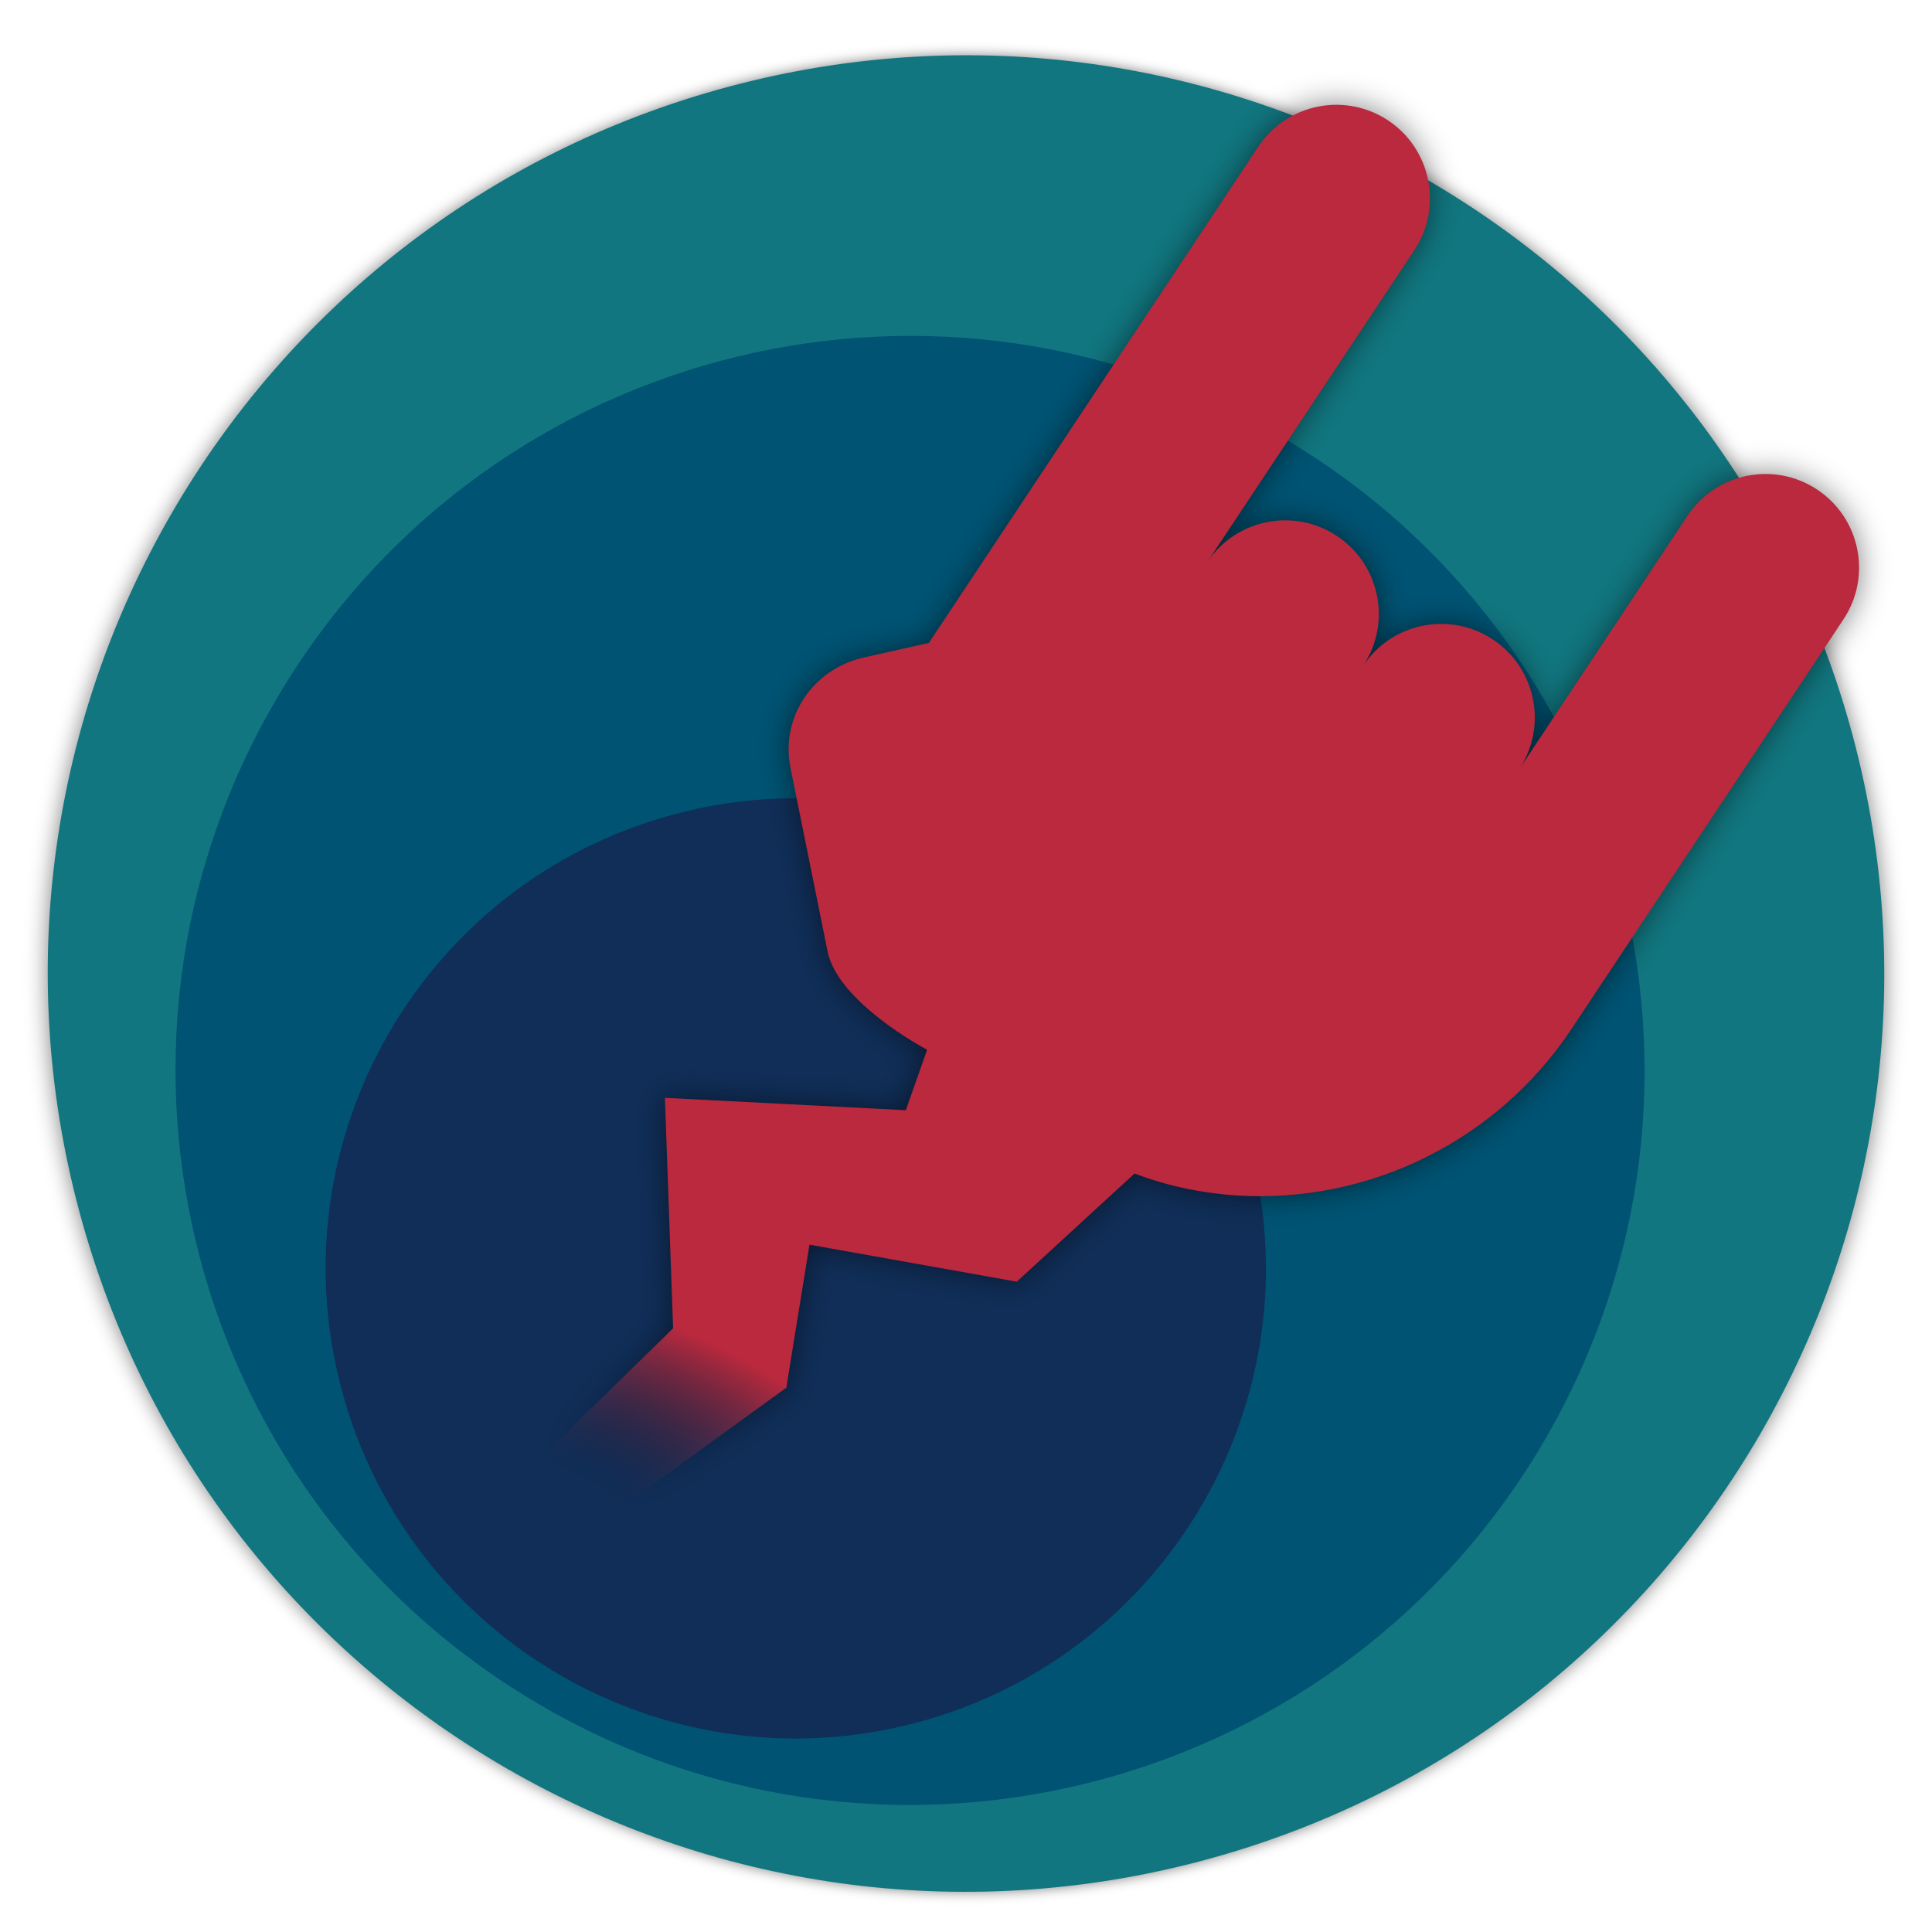
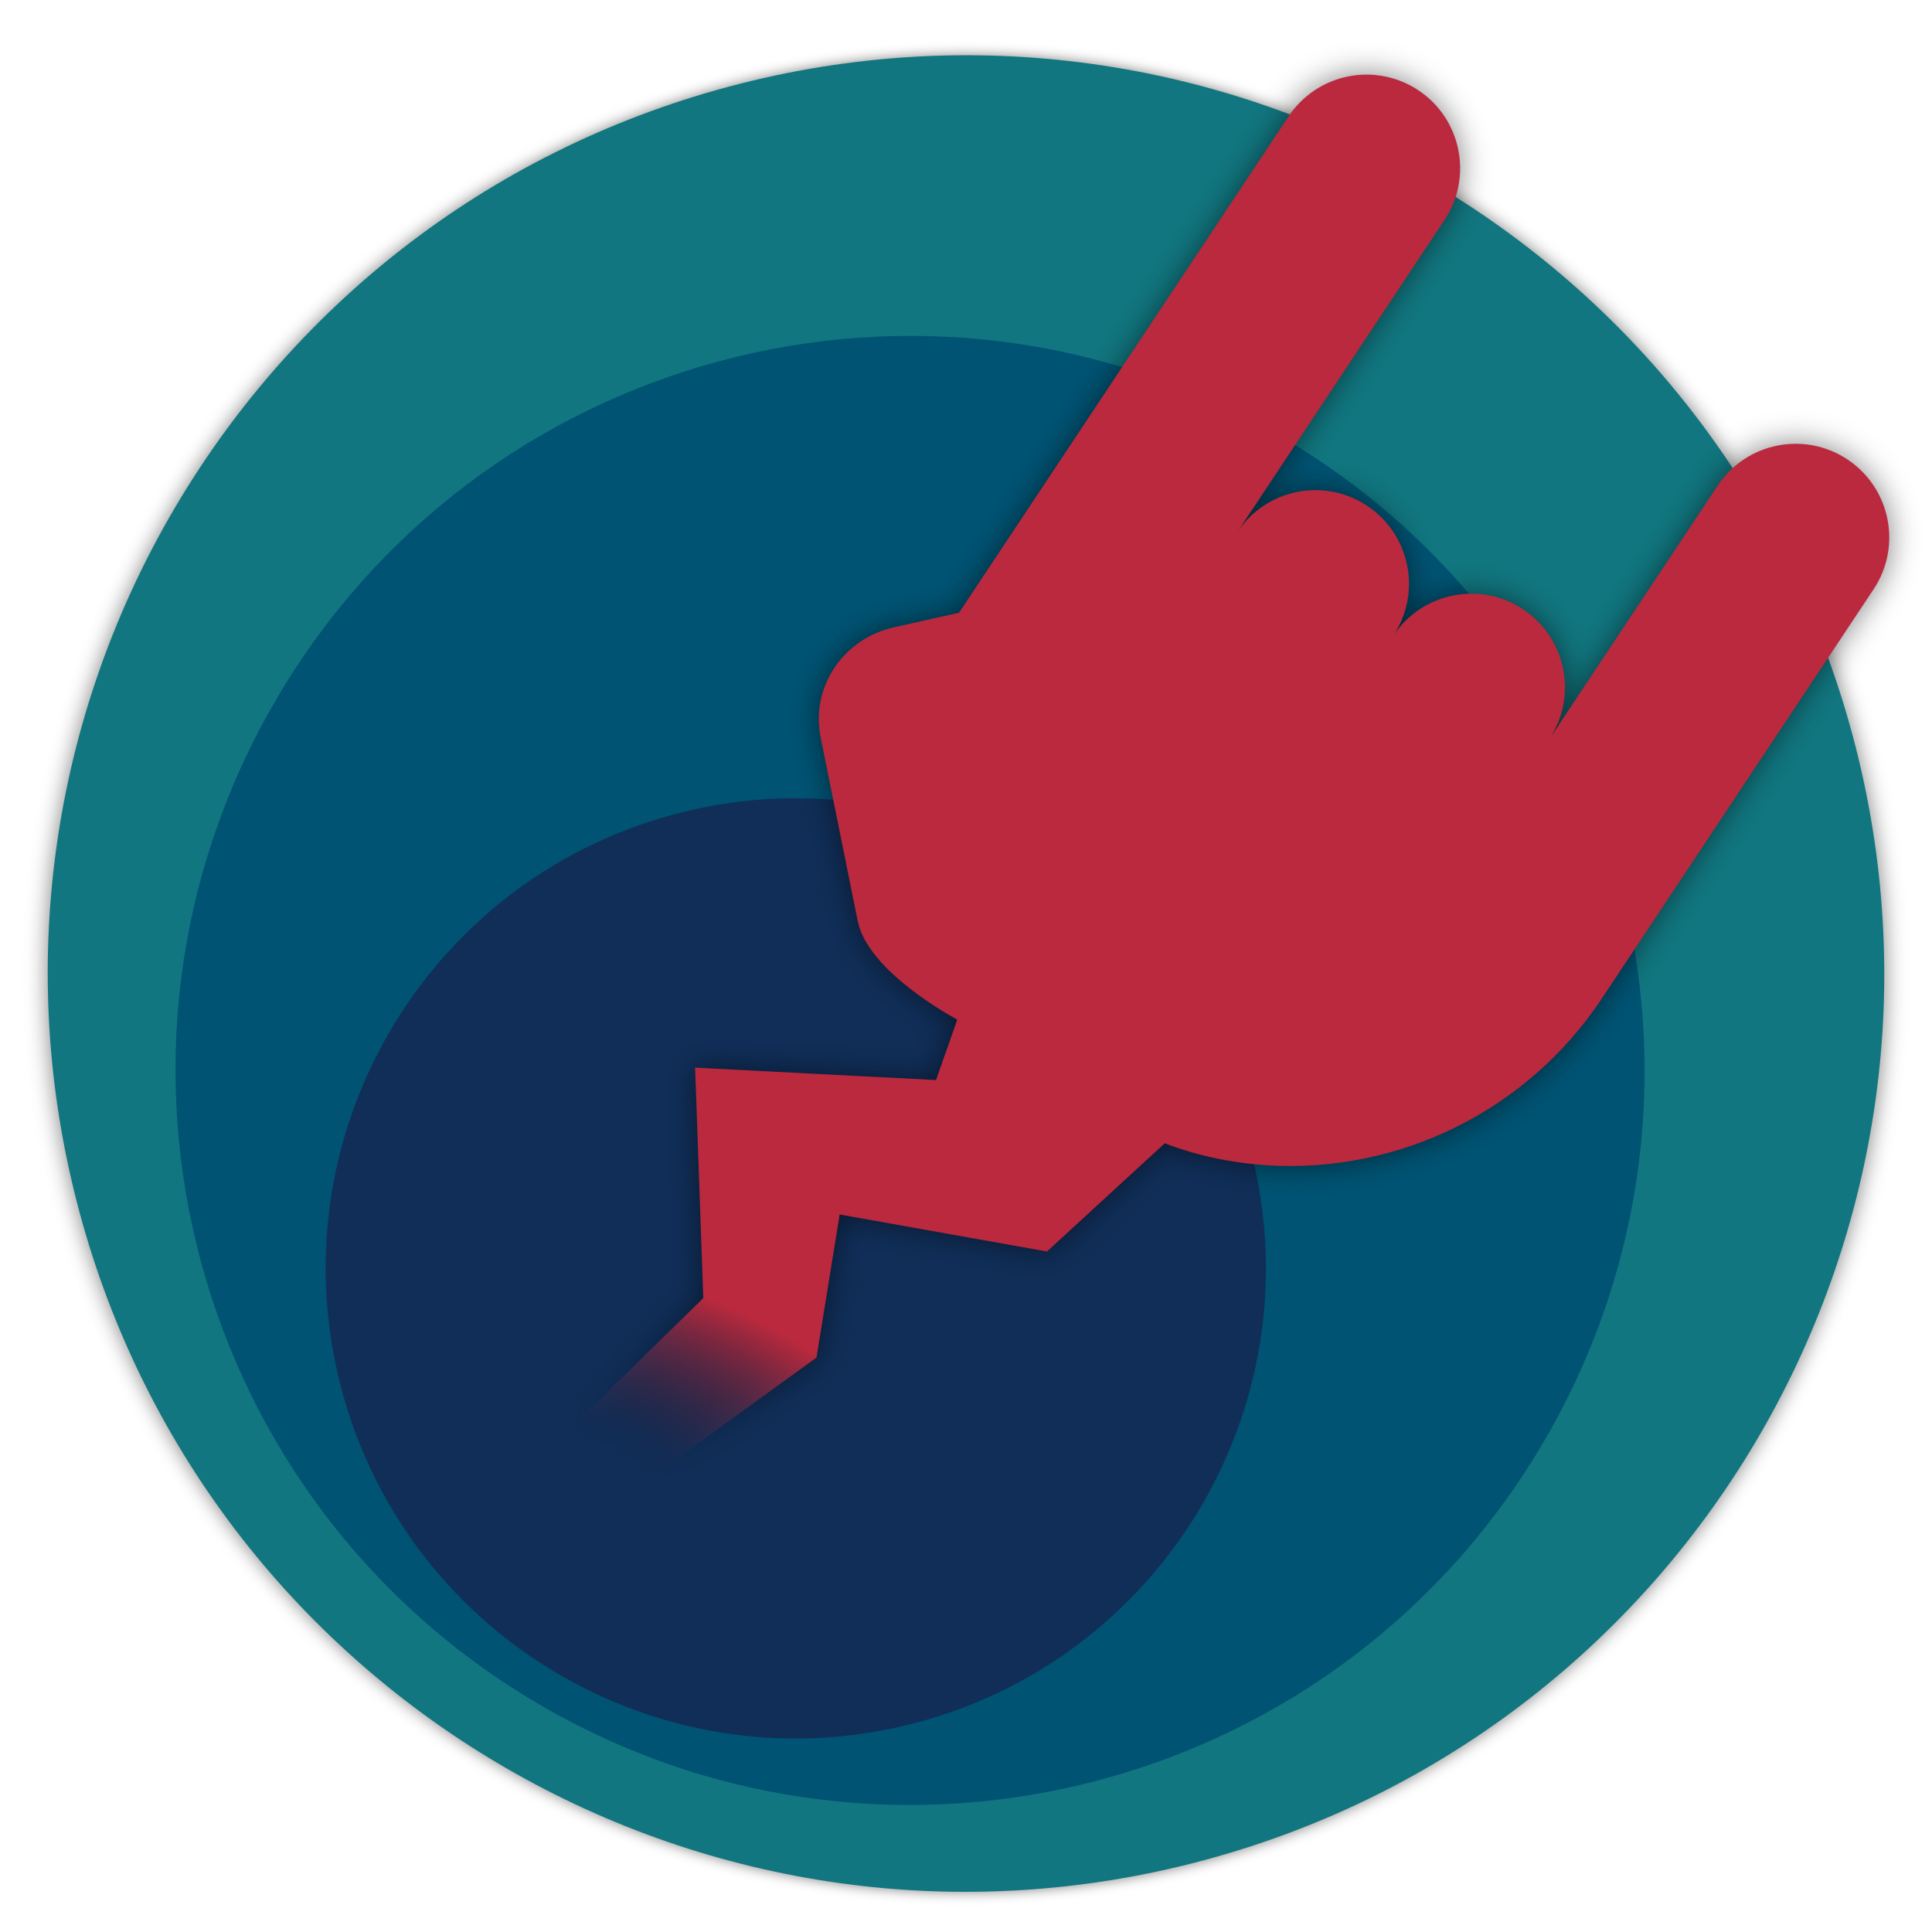
<svg xmlns="http://www.w3.org/2000/svg" xmlns:xlink="http://www.w3.org/1999/xlink" id="svg8" version="1.1" viewBox="0 0 512 512" height="512" width="512">
  <defs id="defs2">
    <linearGradient id="linearGradient888">
      <stop style="stop-color:#102e58;stop-opacity:0" offset="0" id="stop884" />
      <stop id="stop892" offset="0.2" style="stop-color:#302d52;stop-opacity:0" />
      <stop style="stop-color:#ba293d;stop-opacity:1" offset="0.921" id="stop894" />
      <stop style="stop-color:#ba293d;stop-opacity:1" offset="1" id="stop886" />
    </linearGradient>
    <filter style="color-interpolation-filters:sRGB;" id="filter2176">
      <feFlood flood-opacity="0.498" flood-color="rgb(0,0,0)" result="flood" id="feFlood2166" />
      <feComposite in="flood" in2="SourceGraphic" operator="in" result="composite1" id="feComposite2168" />
      <feGaussianBlur in="composite1" stdDeviation="4" result="blur" id="feGaussianBlur2170" />
      <feOffset dx="1.38778e-016" dy="2.77556e-017" result="offset" id="feOffset2172" />
      <feComposite in="SourceGraphic" in2="offset" operator="over" result="composite2" id="feComposite2174" />
    </filter>
    <filter style="color-interpolation-filters:sRGB;" id="filter2188">
      <feFlood flood-opacity="0.498" flood-color="rgb(0,0,0)" result="flood" id="feFlood2178" />
      <feComposite in="flood" in2="SourceGraphic" operator="in" result="composite1" id="feComposite2180" />
      <feGaussianBlur in="composite1" stdDeviation="4" result="blur" id="feGaussianBlur2182" />
      <feOffset dx="1.38778e-016" dy="2.77556e-017" result="offset" id="feOffset2184" />
      <feComposite in="SourceGraphic" in2="offset" operator="over" result="composite2" id="feComposite2186" />
    </filter>
    <filter style="color-interpolation-filters:sRGB;" id="filter2200">
      <feFlood flood-opacity="0.498" flood-color="rgb(0,0,0)" result="flood" id="feFlood2190" />
      <feComposite in="flood" in2="SourceGraphic" operator="in" result="composite1" id="feComposite2192" />
      <feGaussianBlur in="composite1" stdDeviation="4" result="blur" id="feGaussianBlur2194" />
      <feOffset dx="1.38778e-016" dy="2.77556e-017" result="offset" id="feOffset2196" />
      <feComposite in="SourceGraphic" in2="offset" operator="over" result="composite2" id="feComposite2198" />
    </filter>
    <filter style="color-interpolation-filters:sRGB" id="filter2176-0">
      <feFlood flood-opacity="0.498" flood-color="rgb(0,0,0)" result="flood" id="feFlood2166-8" />
      <feComposite in="flood" in2="SourceGraphic" operator="in" result="composite1" id="feComposite2168-8" />
      <feGaussianBlur in="composite1" stdDeviation="4" result="blur" id="feGaussianBlur2170-3" />
      <feOffset dx="1.38778e-016" dy="2.77556e-017" result="offset" id="feOffset2172-7" />
      <feComposite in="SourceGraphic" in2="offset" operator="over" result="composite2" id="feComposite2174-7" />
    </filter>
    <filter style="color-interpolation-filters:sRGB;" id="filter3020">
      <feFlood flood-opacity="0.498" flood-color="rgb(0,0,0)" result="flood" id="feFlood3010" />
      <feComposite in="flood" in2="SourceGraphic" operator="in" result="composite1" id="feComposite3012" />
      <feGaussianBlur in="composite1" stdDeviation="6" result="blur" id="feGaussianBlur3014" />
      <feOffset dx="1.38778e-016" dy="2.77556e-017" result="offset" id="feOffset3016" />
      <feComposite in="SourceGraphic" in2="offset" operator="over" result="composite2" id="feComposite3018" />
    </filter>
    <filter style="color-interpolation-filters:sRGB;" id="filter3032">
      <feFlood flood-opacity="0.498" flood-color="rgb(0,0,0)" result="flood" id="feFlood3022" />
      <feComposite in="flood" in2="SourceGraphic" operator="in" result="composite1" id="feComposite3024" />
      <feGaussianBlur in="composite1" stdDeviation="6" result="blur" id="feGaussianBlur3026" />
      <feOffset dx="1.38778e-016" dy="2.77556e-017" result="offset" id="feOffset3028" />
      <feComposite in="SourceGraphic" in2="offset" operator="over" result="composite2" id="feComposite3030" />
    </filter>
    <filter style="color-interpolation-filters:sRGB;" id="filter3044">
      <feFlood flood-opacity="0.498" flood-color="rgb(0,0,0)" result="flood" id="feFlood3034" />
      <feComposite in="flood" in2="SourceGraphic" operator="in" result="composite1" id="feComposite3036" />
      <feGaussianBlur in="composite1" stdDeviation="2" result="blur" id="feGaussianBlur3038" />
      <feOffset dx="1.38778e-016" dy="2.77556e-017" result="offset" id="feOffset3040" />
      <feComposite in="SourceGraphic" in2="offset" operator="over" result="composite2" id="feComposite3042" />
    </filter>
    <filter style="color-interpolation-filters:sRGB;" id="filter882">
      <feFlood flood-opacity="0.498" flood-color="rgb(0,0,0)" result="flood" id="feFlood872" />
      <feComposite in="flood" in2="SourceGraphic" operator="in" result="composite1" id="feComposite874" />
      <feGaussianBlur in="composite1" stdDeviation="4" result="blur" id="feGaussianBlur876" />
      <feOffset dx="1.38778e-016" dy="2.77556e-017" result="offset" id="feOffset878" />
      <feComposite in="SourceGraphic" in2="offset" operator="over" result="composite2" id="feComposite880" />
    </filter>
    <filter style="color-interpolation-filters:sRGB;" id="filter900">
      <feFlood flood-opacity="0.498" flood-color="rgb(0,0,0)" result="flood" id="feFlood890" />
      <feComposite in="flood" in2="SourceGraphic" operator="in" result="composite1" id="feComposite892" />
      <feGaussianBlur in="composite1" stdDeviation="4" result="blur" id="feGaussianBlur894" />
      <feOffset dx="1.38778e-016" dy="2.77556e-017" result="offset" id="feOffset896" />
      <feComposite in="SourceGraphic" in2="offset" operator="over" result="composite2" id="feComposite898" />
    </filter>
    <filter style="color-interpolation-filters:sRGB;" id="filter1077">
      <feFlood flood-opacity="0.498" flood-color="rgb(0,0,0)" result="flood" id="feFlood1067" />
      <feComposite in="flood" in2="SourceGraphic" operator="in" result="composite1" id="feComposite1069" />
      <feGaussianBlur in="composite1" stdDeviation="2" result="blur" id="feGaussianBlur1071" />
      <feOffset dx="1.38778e-016" dy="2.77556e-017" result="offset" id="feOffset1073" />
      <feComposite in="SourceGraphic" in2="offset" operator="over" result="composite2" id="feComposite1075" />
    </filter>
    <radialGradient xlink:href="#linearGradient888" id="radialGradient890" cx="71.151" cy="385.28" fx="71.151" fy="385.28" r="114.416" gradientTransform="matrix(0.1363411,-0.5088322,-0.9240161,-0.2475894,503.7104,518.5523)" gradientUnits="userSpaceOnUse" />
  </defs>
  <svg />
-   <g id="g891" transform="translate(-12.72796,11.89948)">
-     <g style="filter:url(#filter1077)" transform="matrix(1.147461,-0.3074614,0.3074614,1.147461,-773.8991,236.7201)" id="g1065">
-       <circle style="fill:#11767f;fill-opacity:1;stroke:none;stroke-width:6.527;stroke-linecap:round;stroke-linejoin:round;stroke-miterlimit:4;stroke-dasharray:none;stroke-opacity:1;paint-order:markers stroke fill" id="path902-7" cx="-845.727" cy="-234.787" r="204.8" transform="scale(-1)" />
-       <circle style="fill:#005373;fill-opacity:1;stroke:none;stroke-width:5.222;stroke-linecap:round;stroke-linejoin:round;stroke-miterlimit:4;stroke-dasharray:none;stroke-opacity:1;paint-order:markers stroke fill" id="path902-9-9" cx="-407.04" cy="-764.039" r="163.84" transform="rotate(135)" />
-       <circle style="fill:#102e58;fill-opacity:1;stroke:none;stroke-width:3.342;stroke-linecap:round;stroke-linejoin:round;stroke-miterlimit:4;stroke-dasharray:none;stroke-opacity:1;paint-order:markers stroke fill" id="path902-9-0-9" cx="288.486" cy="-792.028" r="104.858" transform="rotate(90)" />
-     </g>
-     <g style="filter:url(#filter900)" id="g888">
-       <path id="rect1382" d="m 281.096,201.992 73.08,59.64 -71.994,66.131 -54.93,-9.812 -6.141,37.909 -55.067,39.912 -15.746,-15.746 40.812,-39.912 -2.175,-61.074 63.84,3.279 z" style="fill:url(#radialGradient890);fill-opacity:1;stroke:none;stroke-width:9.504;stroke-linecap:round;stroke-linejoin:round;stroke-miterlimit:4;stroke-dasharray:none;stroke-opacity:1;paint-order:markers stroke fill" />
-       <path id="path815-0" d="m 362.308,16.298 a 24.81,24.81 0 0 0 -16.112,10.663 l -54.889,82.678 -32.428,48.844 -17.259,3.866 c -13.412,3.006 -22.128,15.758 -19.407,29.23 l 9.824,48.637 c 2.721,13.472 25.782,25.752 25.782,25.752 36.815,24.442 52.781,36.768 82.519,38.943 35.385,2.214 69.265,-14.619 88.875,-44.157 l 27.445,-41.337 44.6,-67.172 a 24.81,24.81 0 0 0 -6.946,-34.391 24.81,24.81 0 0 0 -34.391,6.946 l -44.6,67.172 a 24.81,24.81 0 0 0 -6.946,-34.391 24.81,24.81 0 0 0 -34.391,6.946 24.81,24.81 0 0 0 -6.946,-34.391 24.81,24.81 0 0 0 -34.391,6.946 l 54.889,-82.678 a 24.81,24.81 0 0 0 -6.946,-34.391 24.81,24.81 0 0 0 -18.279,-3.716 z" style="fill:#ba293d;fill-opacity:1;stroke:none;stroke-width:6.202;stroke-linecap:round;stroke-linejoin:round;stroke-miterlimit:4;stroke-dasharray:none;stroke-opacity:1;paint-order:markers stroke fill" />
-     </g>
+   <g id="g1065" transform="matrix(1.147461,-0.3074614,0.3074614,1.147461,-786.6271,248.6196)" style="filter:url(#filter1077)">
+     <circle transform="scale(-1)" r="204.8" cy="-234.787" cx="-845.727" id="path902-7" style="fill:#11767f;fill-opacity:1;stroke:none;stroke-width:6.527;stroke-linecap:round;stroke-linejoin:round;stroke-miterlimit:4;stroke-dasharray:none;stroke-opacity:1;paint-order:markers stroke fill" />
+     <circle transform="rotate(135)" r="163.84" cy="-764.039" cx="-407.04" id="path902-9-9" style="fill:#005373;fill-opacity:1;stroke:none;stroke-width:5.222;stroke-linecap:round;stroke-linejoin:round;stroke-miterlimit:4;stroke-dasharray:none;stroke-opacity:1;paint-order:markers stroke fill" />
+     <circle transform="rotate(90)" r="104.858" cy="-792.028" cx="288.486" id="path902-9-0-9" style="fill:#102e58;fill-opacity:1;stroke:none;stroke-width:3.342;stroke-linecap:round;stroke-linejoin:round;stroke-miterlimit:4;stroke-dasharray:none;stroke-opacity:1;paint-order:markers stroke fill" />
+   </g>
+   <g id="g888" style="filter:url(#filter900)" transform="translate(-4.727963,3.899478)">
+     <path style="fill:url(#radialGradient890);fill-opacity:1;stroke:none;stroke-width:9.504;stroke-linecap:round;stroke-linejoin:round;stroke-miterlimit:4;stroke-dasharray:none;stroke-opacity:1;paint-order:markers stroke fill" d="m 281.096,201.992 73.08,59.64 -71.994,66.131 -54.93,-9.812 -6.141,37.909 -55.067,39.912 -15.746,-15.746 40.812,-39.912 -2.175,-61.074 63.84,3.279 z" id="rect1382" />
+     <path style="fill:#ba293d;fill-opacity:1;stroke:none;stroke-width:6.202;stroke-linecap:round;stroke-linejoin:round;stroke-miterlimit:4;stroke-dasharray:none;stroke-opacity:1;paint-order:markers stroke fill" d="m 362.308,16.298 a 24.81,24.81 0 0 0 -16.112,10.663 l -54.889,82.678 -32.428,48.844 -17.259,3.866 c -13.412,3.006 -22.128,15.758 -19.407,29.23 l 9.824,48.637 c 2.721,13.472 25.782,25.752 25.782,25.752 36.815,24.442 52.781,36.768 82.519,38.943 35.385,2.214 69.265,-14.619 88.875,-44.157 l 27.445,-41.337 44.6,-67.172 a 24.81,24.81 0 0 0 -6.946,-34.391 24.81,24.81 0 0 0 -34.391,6.946 l -44.6,67.172 a 24.81,24.81 0 0 0 -6.946,-34.391 24.81,24.81 0 0 0 -34.391,6.946 24.81,24.81 0 0 0 -6.946,-34.391 24.81,24.81 0 0 0 -34.391,6.946 l 54.889,-82.678 a 24.81,24.81 0 0 0 -6.946,-34.391 24.81,24.81 0 0 0 -18.279,-3.716 z" id="path815-0" />
  </g>
</svg>
